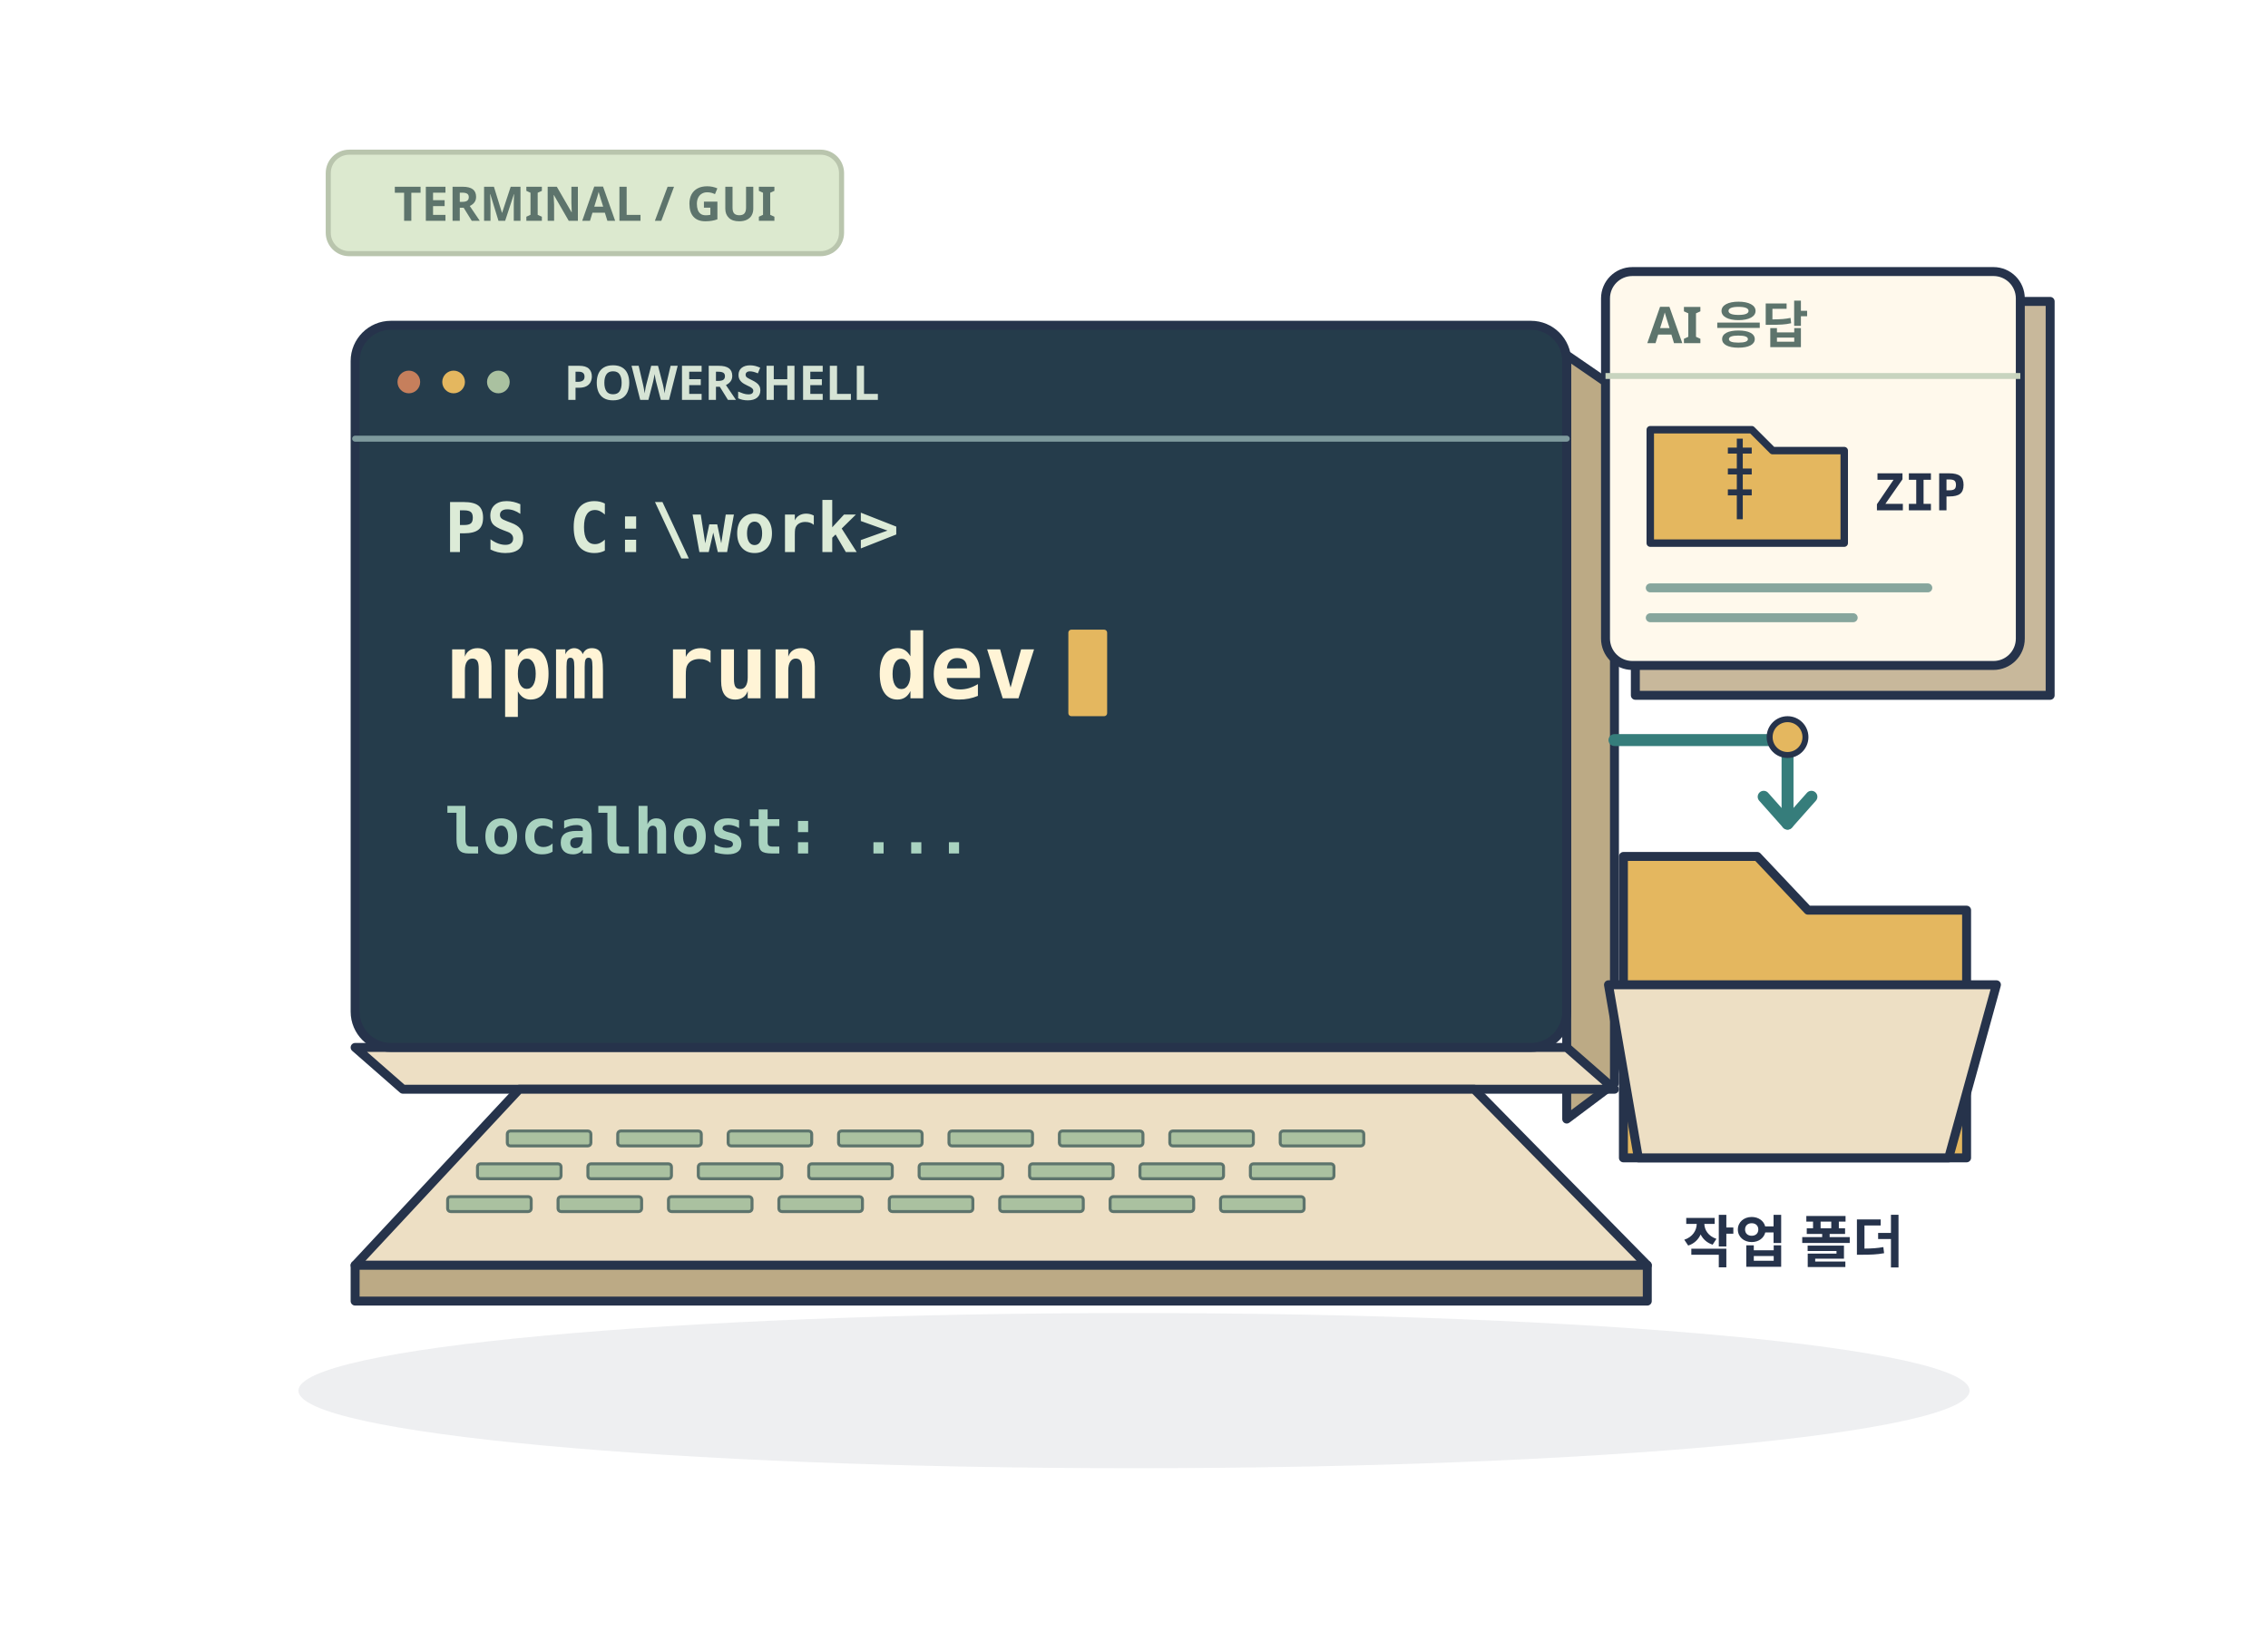
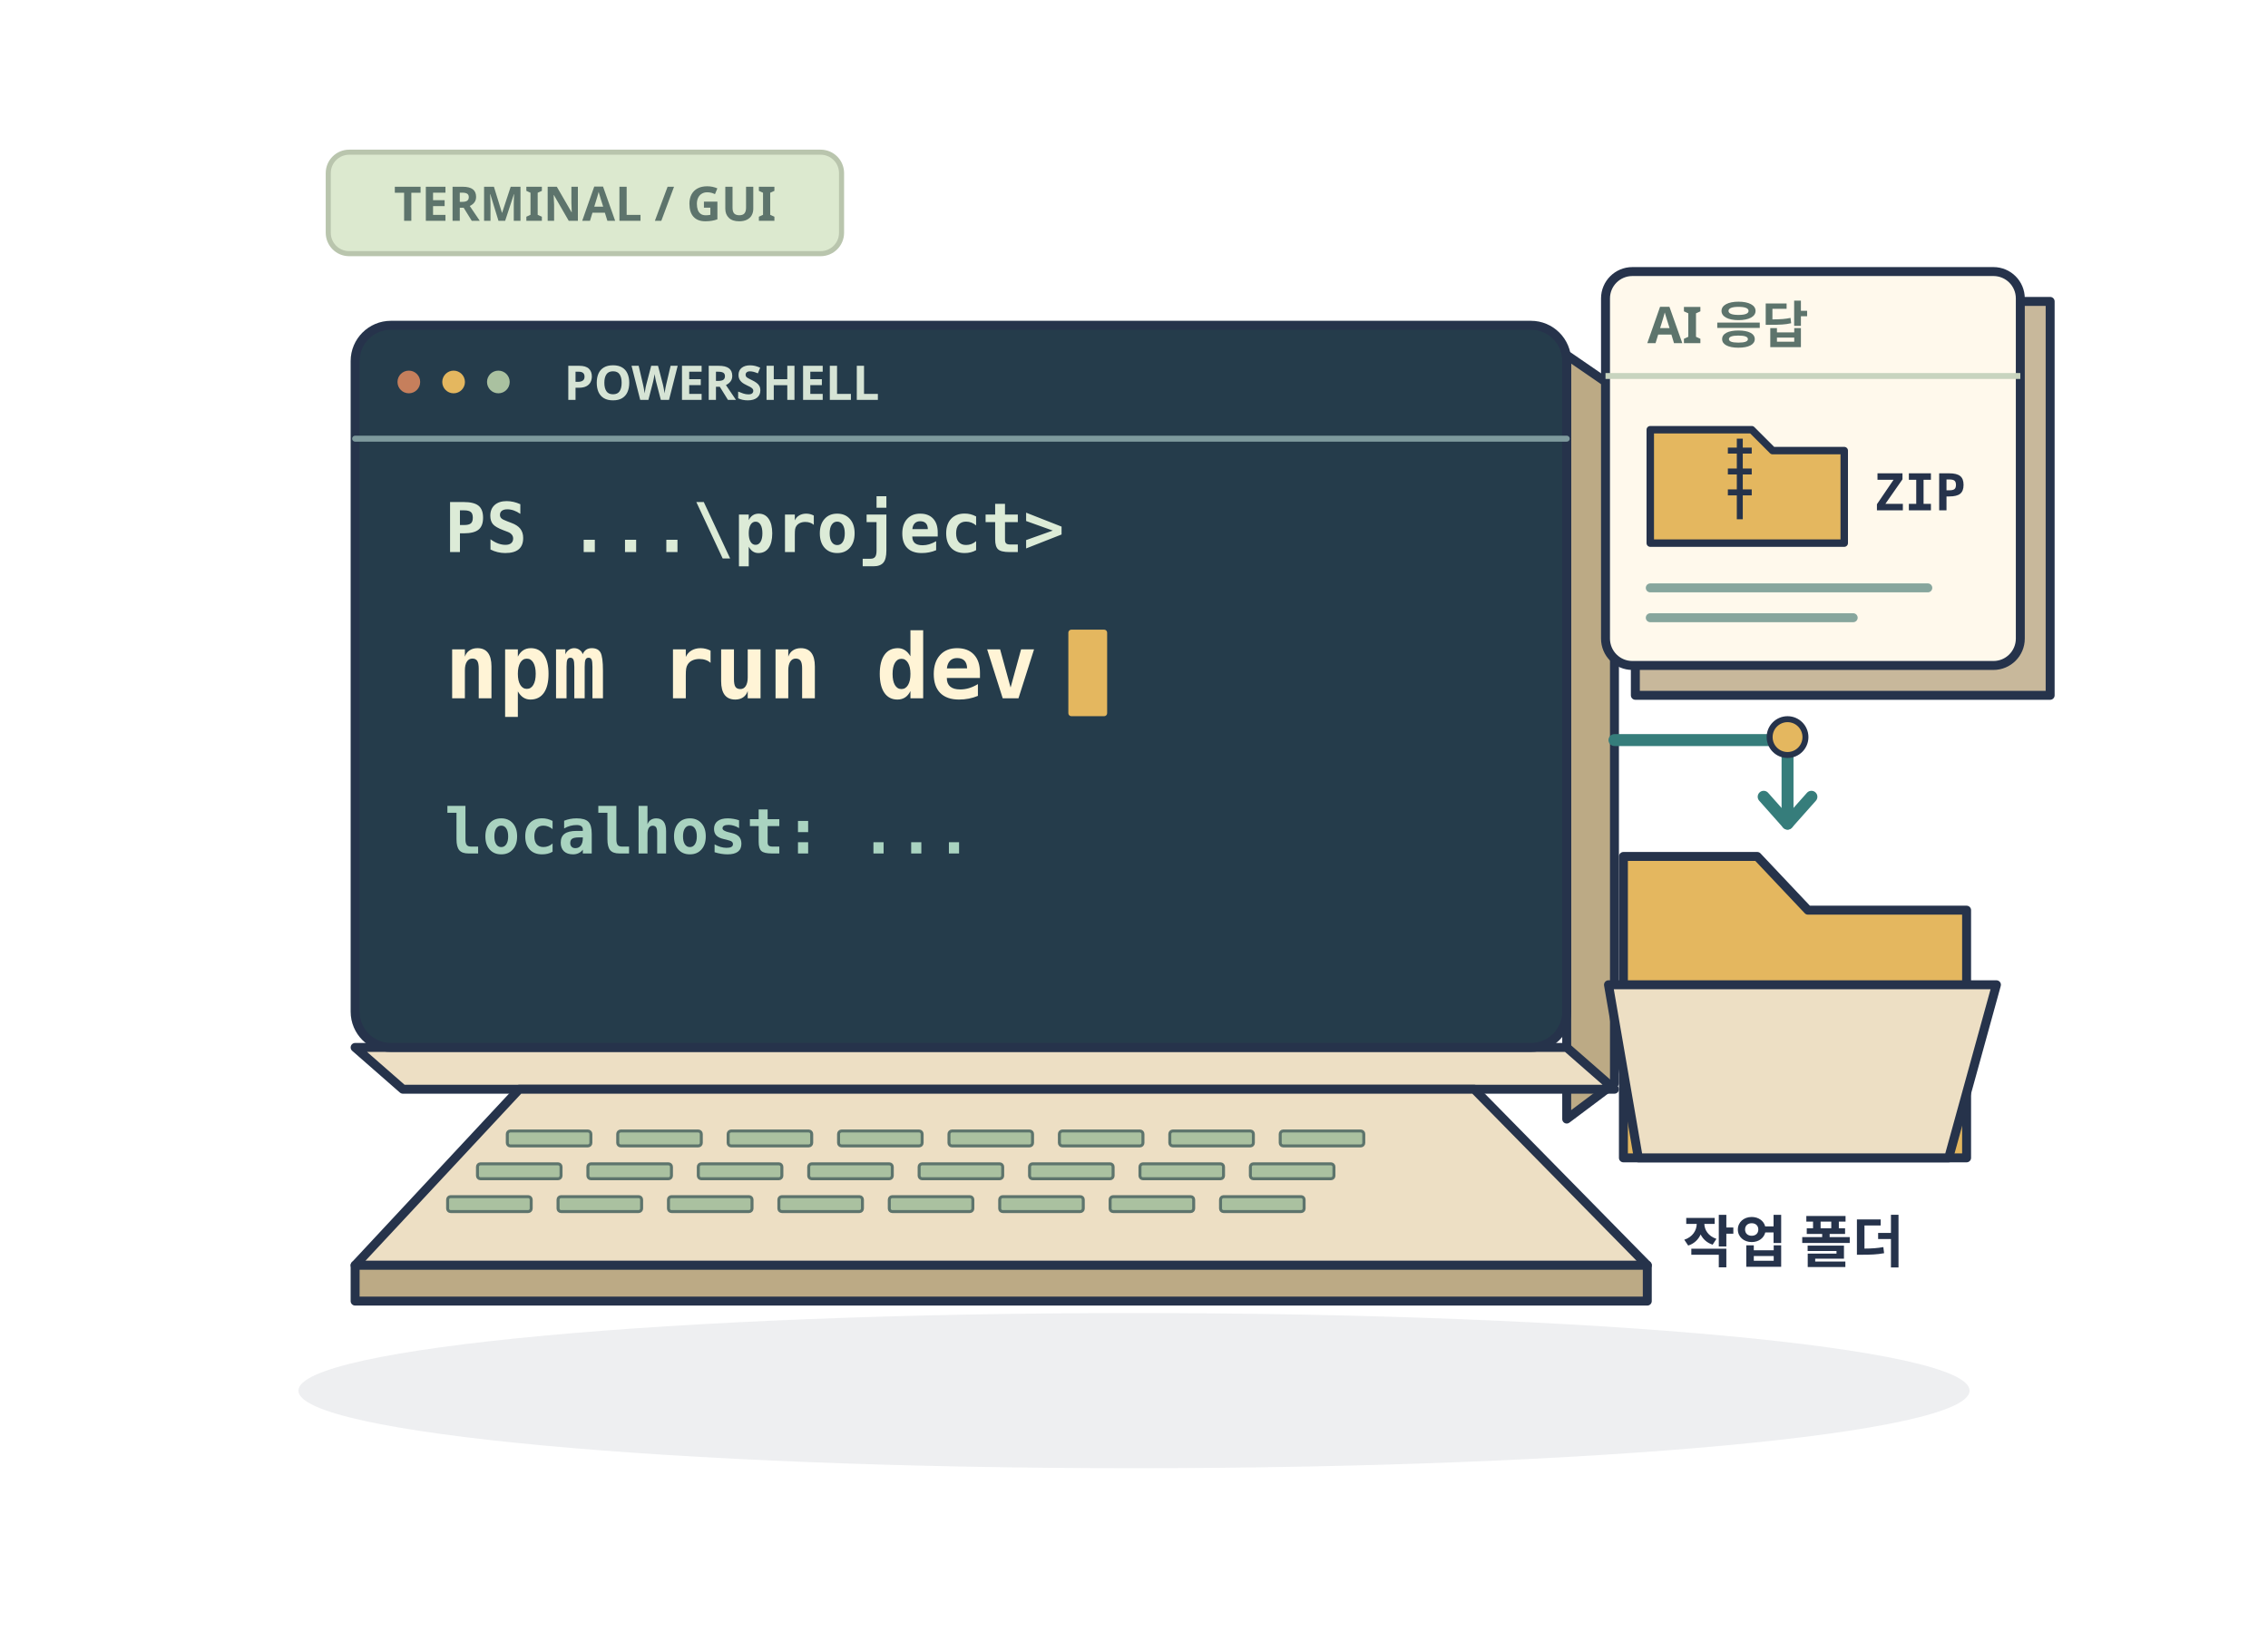
<svg xmlns="http://www.w3.org/2000/svg" viewBox="0 0 760 550" class="topic-art-svg topic-art-terminal" aria-hidden="true" focusable="false">
  <defs>
    <filter id="topic-terminal-shadow" x="-15%" y="-20%" width="140%" height="150%">
      <feDropShadow dx="0" dy="5" stdDeviation="3" flood-color="#26334b" flood-opacity=".12" />
    </filter>
  </defs>
  <style>.topic-art-terminal .art-motion{transform-box:fill-box;transform-origin:center}.topic-art-terminal .terminal-caret{animation:topic-terminal-blink 1.4s steps(2,end) infinite}@keyframes topic-terminal-blink{0%,45%{opacity:1}50%,100%{opacity:.08}}@media(prefers-reduced-motion:reduce){.topic-art-terminal .art-motion{animation:none!important}}</style>
  <ellipse cx="380" cy="466" rx="280" ry="26" fill="#26334b" opacity=".08" />
  <g stroke-linejoin="round">
    <rect x="110" y="51" width="172" height="34" rx="7" fill="#dce9cf" stroke="#b9c5ad" stroke-width="1.7" />
    <text x="196" y="74" font-family="Pretendard,Malgun Gothic,system-ui,sans-serif" font-size="16" font-weight="700" text-anchor="middle" fill="#5d746c" stroke="none">TERMINAL / GUI</text>
    <path d="M525 119l16 11v233l-16 12Z" fill="#bcaa85" stroke="#26334b" stroke-width="3" stroke-linecap="round" stroke-linejoin="round" />
    <path d="M119 351l16 14h406l-16-14Z" fill="#eddfc4" stroke="#26334b" stroke-width="3" stroke-linecap="round" stroke-linejoin="round" />
    <rect x="119" y="109" width="406" height="242" rx="12" fill="#253c4b" stroke="#26334b" stroke-width="3" />
    <path d="M119 147L525 147" fill="none" stroke="#7e9a9d" stroke-width="2" stroke-linecap="round" />
    <circle cx="137" cy="128" r="3.8" fill="#c67f5c" stroke="none" stroke-width="0" />
    <circle cx="152" cy="128" r="3.8" fill="#e4b75f" stroke="none" stroke-width="0" />
    <circle cx="167" cy="128" r="3.8" fill="#aac1a0" stroke="none" stroke-width="0" />
    <text x="189" y="134" font-family="Pretendard,Malgun Gothic,system-ui,sans-serif" font-size="16" font-weight="700" text-anchor="start" fill="#d6e4d5" stroke="none">POWERSHELL</text>
-     <text x="149" y="185" font-family="Consolas,monospace" font-size="23" font-weight="600" text-anchor="start" fill="#dcebd7" stroke="none">PS C:\work&gt;</text>
+     <text x="149" y="185" font-family="Consolas,monospace" font-size="23" font-weight="600" text-anchor="start" fill="#dcebd7" stroke="none">PS ...\project&gt;</text>
    <text x="149" y="234" font-family="Consolas,monospace" font-size="30" font-weight="700" text-anchor="start" fill="#fff4d6" stroke="none">npm run dev</text>
    <rect class="art-motion terminal-caret" x="358" y="211" width="13" height="29" rx="1" fill="#e4b75f" />
    <text x="149" y="286" font-family="Consolas,monospace" font-size="21" font-weight="600" text-anchor="start" fill="#a9d3c0" stroke="none">localhost: ...</text>
    <path d="M548 101h139v132H548z" fill="#c8b89b" stroke="#26334b" stroke-width="3" />
    <rect x="538" y="91" width="139" height="132" rx="9" fill="#fff9ec" stroke="#26334b" stroke-width="3" />
    <path d="M538 126h139" fill="none" stroke="#c8d4bf" stroke-width="2" />
    <text x="552" y="115" font-family="Pretendard,Malgun Gothic,system-ui,sans-serif" font-size="17" font-weight="700" fill="#5d746c" stroke="none">AI 응답</text>
    <path d="M553 144h34l7 7h24v31h-65z" fill="#e4b75f" stroke="#26334b" stroke-width="2.5" />
    <path d="M583 147v27m-4-23h8m-8 7h8m-8 7h8" fill="none" stroke="#26334b" stroke-width="2" />
    <text x="628" y="171" font-family="Consolas,monospace" font-size="17" font-weight="700" fill="#26334b" stroke="none">ZIP</text>
    <path d="M553 197h93m-93 10h68" fill="none" stroke="#87a69d" stroke-width="3" stroke-linecap="round" />
    <path d="M174 365h320l58 59H119Z" fill="#eddfc4" stroke="#26334b" stroke-width="3" stroke-linecap="round" stroke-linejoin="round" />
    <path d="M119 424h433v12H119Z" fill="#bcaa85" stroke="#26334b" stroke-width="3" stroke-linecap="round" stroke-linejoin="round" />
    <rect x="170" y="379" width="28" height="5" rx="1" fill="#aac1a0" stroke="#5d746c" stroke-width="1" />
    <rect x="207" y="379" width="28" height="5" rx="1" fill="#aac1a0" stroke="#5d746c" stroke-width="1" />
    <rect x="244" y="379" width="28" height="5" rx="1" fill="#aac1a0" stroke="#5d746c" stroke-width="1" />
    <rect x="281" y="379" width="28" height="5" rx="1" fill="#aac1a0" stroke="#5d746c" stroke-width="1" />
    <rect x="318" y="379" width="28" height="5" rx="1" fill="#aac1a0" stroke="#5d746c" stroke-width="1" />
    <rect x="355" y="379" width="28" height="5" rx="1" fill="#aac1a0" stroke="#5d746c" stroke-width="1" />
    <rect x="392" y="379" width="28" height="5" rx="1" fill="#aac1a0" stroke="#5d746c" stroke-width="1" />
    <rect x="429" y="379" width="28" height="5" rx="1" fill="#aac1a0" stroke="#5d746c" stroke-width="1" />
    <rect x="160" y="390" width="28" height="5" rx="1" fill="#aac1a0" stroke="#5d746c" stroke-width="1" />
    <rect x="197" y="390" width="28" height="5" rx="1" fill="#aac1a0" stroke="#5d746c" stroke-width="1" />
    <rect x="234" y="390" width="28" height="5" rx="1" fill="#aac1a0" stroke="#5d746c" stroke-width="1" />
    <rect x="271" y="390" width="28" height="5" rx="1" fill="#aac1a0" stroke="#5d746c" stroke-width="1" />
    <rect x="308" y="390" width="28" height="5" rx="1" fill="#aac1a0" stroke="#5d746c" stroke-width="1" />
    <rect x="345" y="390" width="28" height="5" rx="1" fill="#aac1a0" stroke="#5d746c" stroke-width="1" />
    <rect x="382" y="390" width="28" height="5" rx="1" fill="#aac1a0" stroke="#5d746c" stroke-width="1" />
    <rect x="419" y="390" width="28" height="5" rx="1" fill="#aac1a0" stroke="#5d746c" stroke-width="1" />
    <rect x="150" y="401" width="28" height="5" rx="1" fill="#aac1a0" stroke="#5d746c" stroke-width="1" />
    <rect x="187" y="401" width="28" height="5" rx="1" fill="#aac1a0" stroke="#5d746c" stroke-width="1" />
    <rect x="224" y="401" width="28" height="5" rx="1" fill="#aac1a0" stroke="#5d746c" stroke-width="1" />
    <rect x="261" y="401" width="28" height="5" rx="1" fill="#aac1a0" stroke="#5d746c" stroke-width="1" />
    <rect x="298" y="401" width="28" height="5" rx="1" fill="#aac1a0" stroke="#5d746c" stroke-width="1" />
    <rect x="335" y="401" width="28" height="5" rx="1" fill="#aac1a0" stroke="#5d746c" stroke-width="1" />
    <rect x="372" y="401" width="28" height="5" rx="1" fill="#aac1a0" stroke="#5d746c" stroke-width="1" />
    <rect x="409" y="401" width="28" height="5" rx="1" fill="#aac1a0" stroke="#5d746c" stroke-width="1" />
    <path d="M544 305V287h44.85l17 18H659v83H544Z" fill="#e4b75f" stroke="#26334b" stroke-width="3" stroke-linecap="round" stroke-linejoin="round" />
    <path d="M539 330H669l-16 58H549Z" fill="#eddfc4" stroke="#26334b" stroke-width="3" stroke-linecap="round" stroke-linejoin="round" />
    <text x="601" y="423" font-family="Pretendard,Malgun Gothic,system-ui,sans-serif" font-size="19" font-weight="700" text-anchor="middle" fill="#26334b" stroke="none">작업 폴더</text>
    <path d="M541 248h58v28" fill="none" stroke="#367d7b" stroke-width="4" stroke-linecap="round" stroke-linejoin="round" />
    <path d="m591 267 8 9 8-9" fill="none" stroke="#367d7b" stroke-width="4" stroke-linecap="round" stroke-linejoin="round" />
    <circle cx="599" cy="247" r="6" fill="#e4b75f" stroke="#26334b" stroke-width="2" />
  </g>
</svg>
